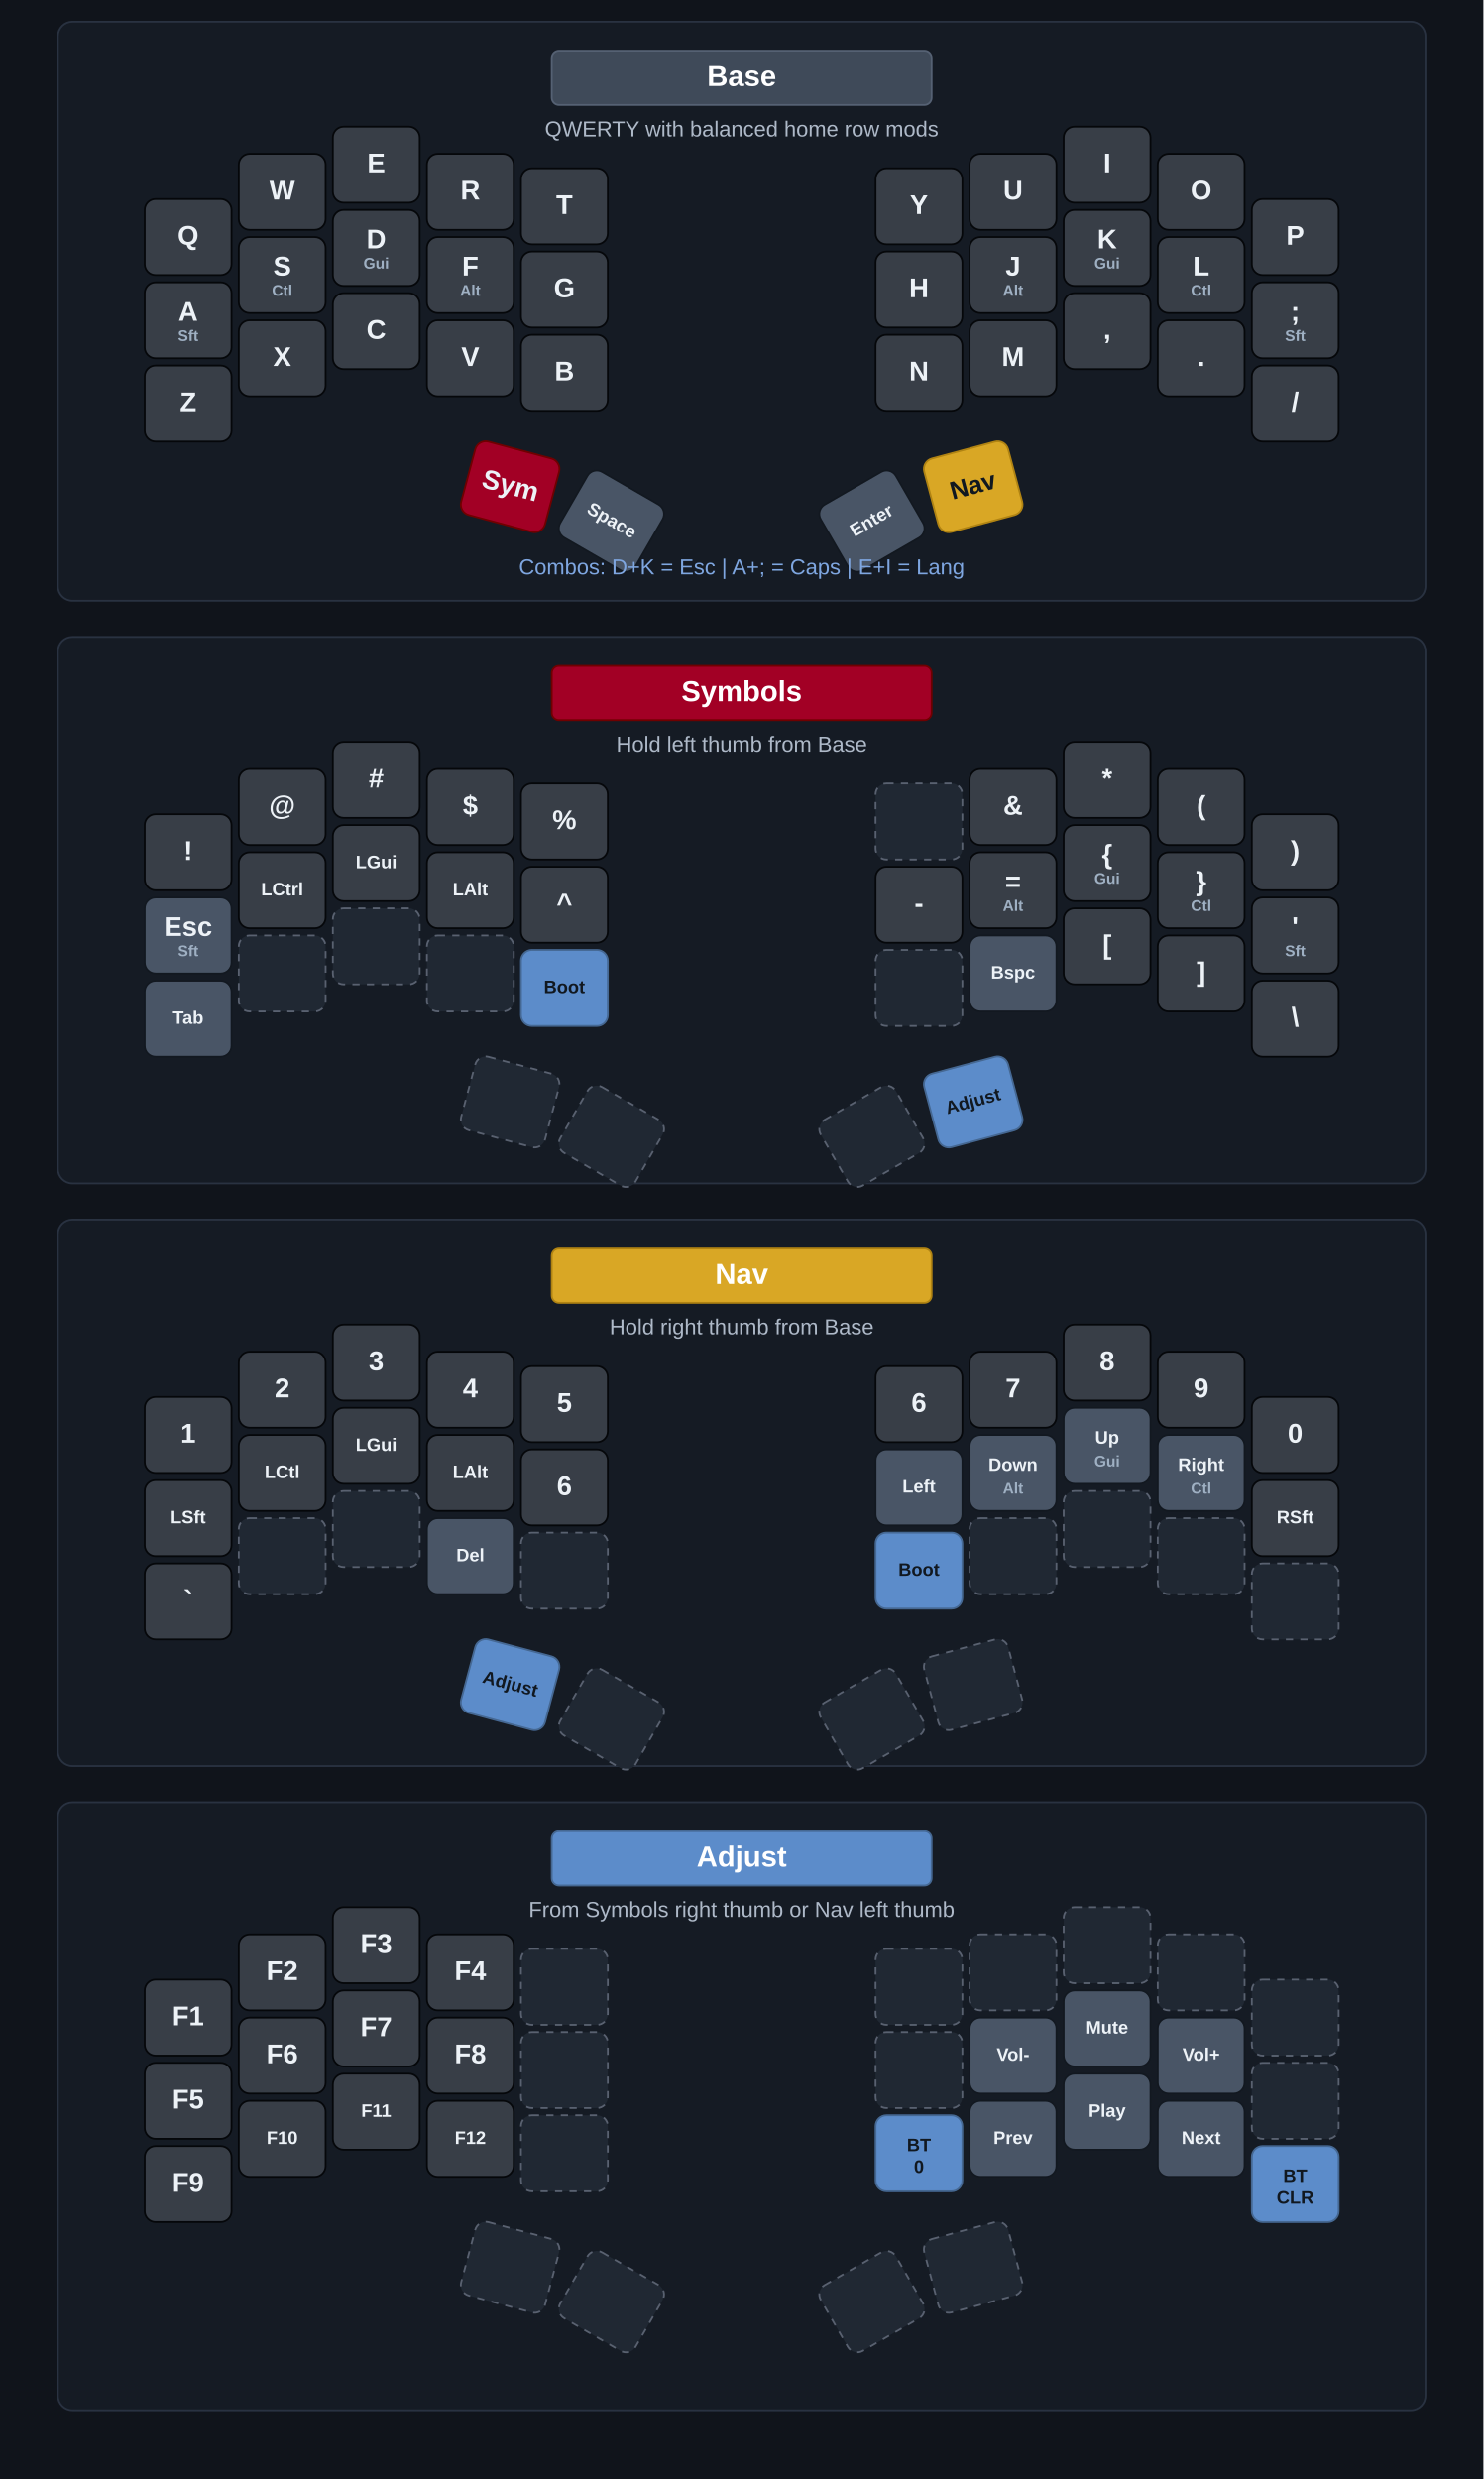
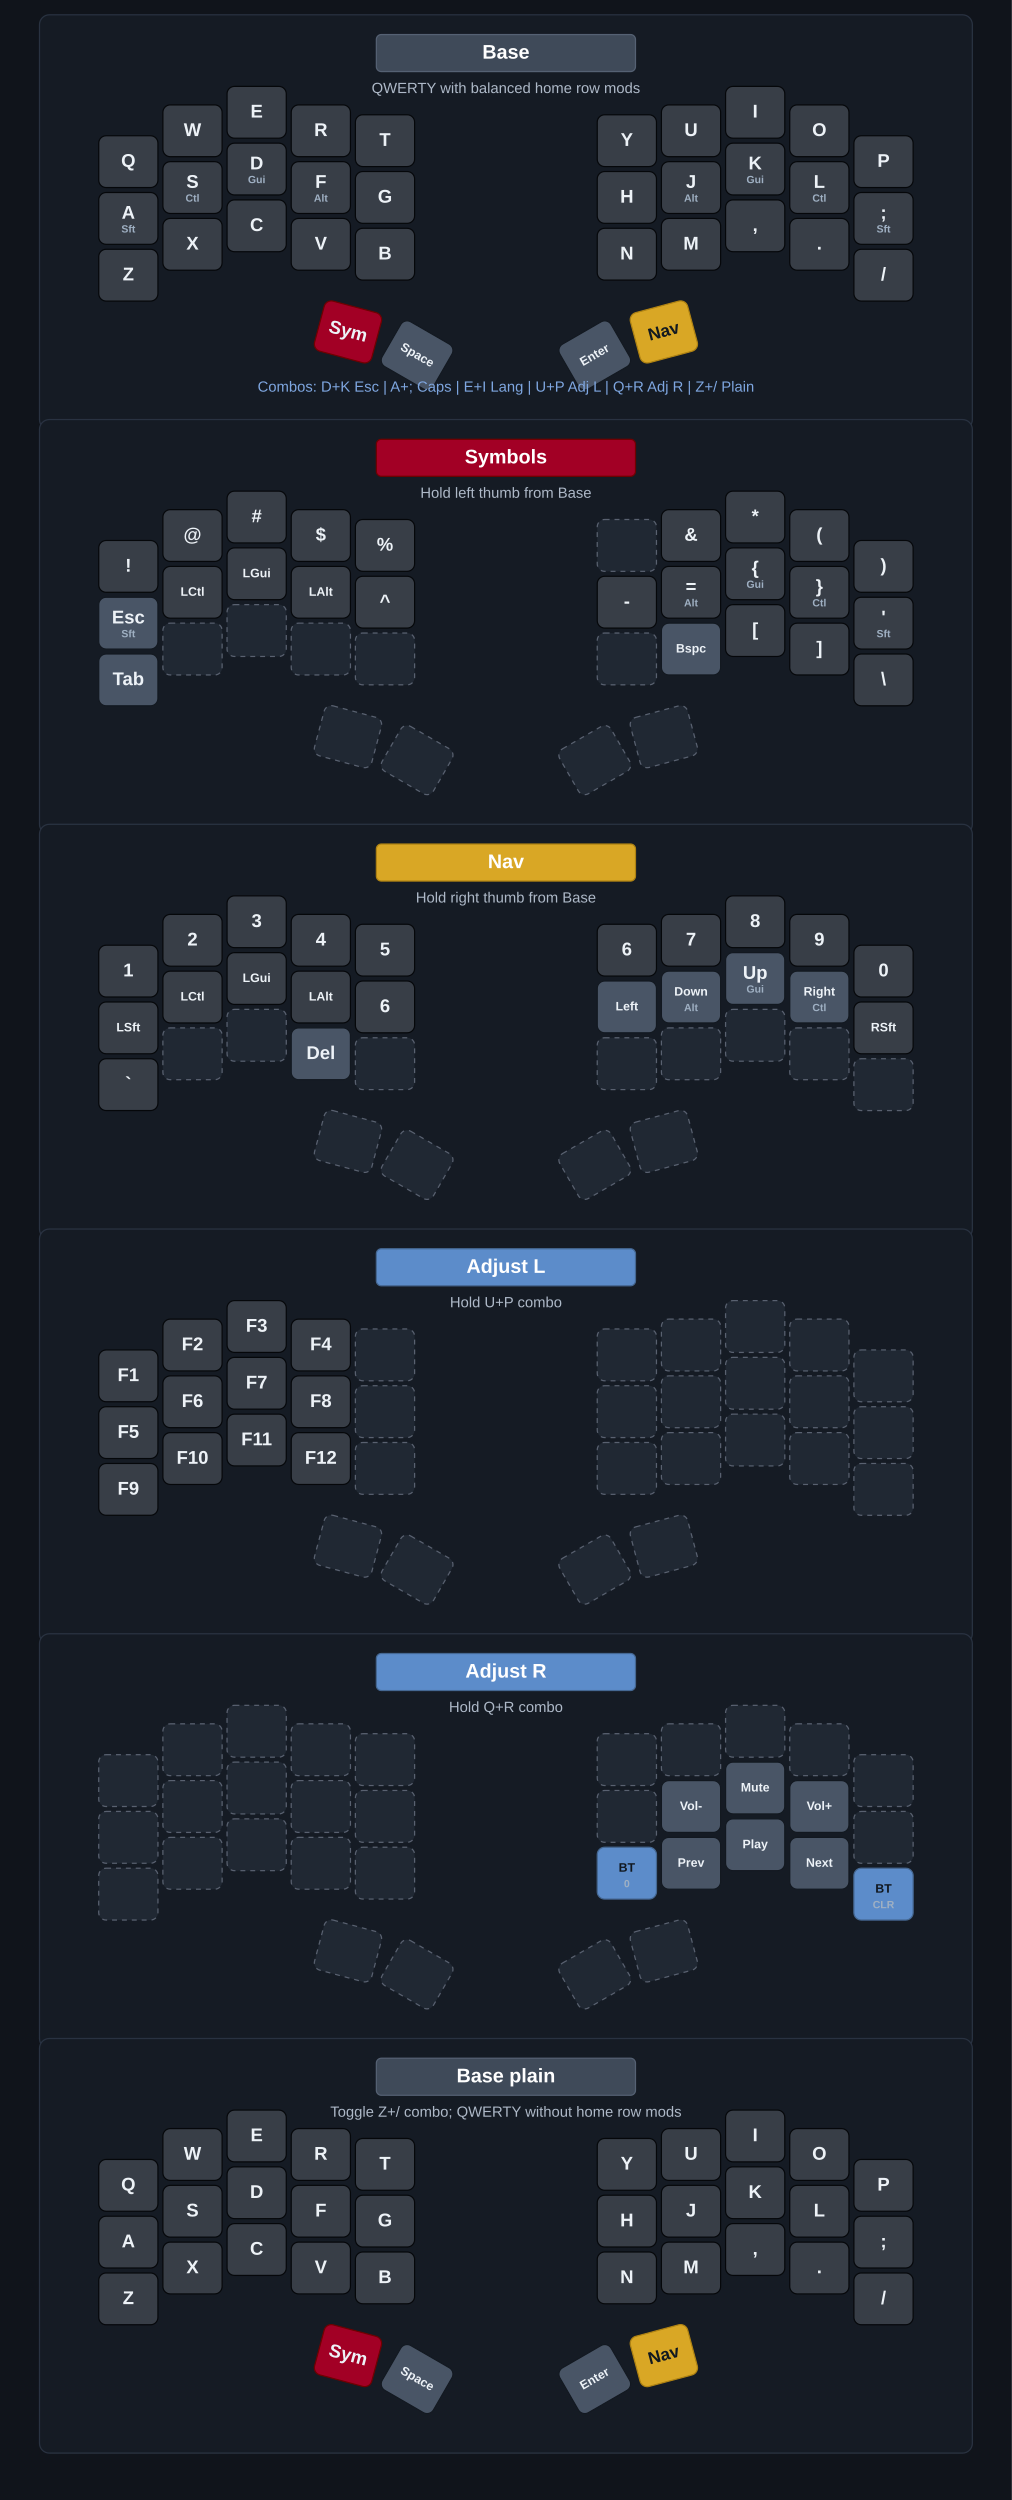
- <svg xmlns="http://www.w3.org/2000/svg" width="820" height="1370" viewBox="0 0 820 1370" role="img" aria-labelledby="title desc">
+ <svg xmlns="http://www.w3.org/2000/svg" width="820" height="2026" viewBox="0 0 820 2026" role="img" aria-labelledby="title desc">
  <defs>
    <g id="key-normal">
      <rect class="key-normal" width="48" height="42" rx="6" ry="6" />
    </g>
    <g id="key-layer-red">
      <rect class="key-layer-red" width="48" height="42" rx="6" ry="6" />
    </g>
    <g id="key-layer-gold">
      <rect class="key-layer-gold" width="48" height="42" rx="6" ry="6" />
    </g>
    <g id="key-layer-blue">
      <rect class="key-layer-blue" width="48" height="42" rx="6" ry="6" />
    </g>
    <g id="key-special">
      <rect class="key-special" width="48" height="42" rx="6" ry="6" />
    </g>
    <g id="key-empty">
      <rect class="key-empty" width="48" height="42" rx="6" ry="6" />
    </g>
    <style>
      .sheet { fill: #10141b; }
      .layer-panel { fill: #151b24; stroke: #293241; stroke-width: 1; }
      .bar-base { fill: #3f4a59; stroke: #556173; }
      .bar-sym { fill: #a20025; stroke: #6f0000; }
      .bar-nav { fill: #d9a725; stroke: #b08312; }
      .bar-adj { fill: #5c8cca; stroke: #456893; }
      .key-normal { fill: #383e47; stroke: #05070a; stroke-width: 1; }
      .key-layer-red { fill: #a20025; stroke: #6f0000; stroke-width: 1; }
      .key-layer-gold { fill: #d9a725; stroke: #b08312; stroke-width: 1; }
      .key-layer-blue { fill: #5c8cca; stroke: #456893; stroke-width: 1; }
      .key-special { fill: #495566; stroke: #121820; stroke-width: 1; }
      .key-empty { fill: #202833; stroke: #596170; stroke-width: 1; stroke-dasharray: 4 4; }
      .title-text { fill: #ffffff; font: 700 16px Verdana, Arial, sans-serif; text-anchor: middle; dominant-baseline: middle; }
      .note-text { fill: #aeb9c8; font: 12px Verdana, Arial, sans-serif; text-anchor: middle; dominant-baseline: middle; }
      .key-text { fill: #edf2f7; font: 700 15px Verdana, Arial, sans-serif; text-anchor: middle; dominant-baseline: middle; }
      .key-text-dark { fill: #111820; font: 700 14px Verdana, Arial, sans-serif; text-anchor: middle; dominant-baseline: middle; }
      .key-text-small { fill: #edf2f7; font: 700 10px Verdana, Arial, sans-serif; text-anchor: middle; dominant-baseline: middle; }
      .key-text-dark-small { fill: #111820; font: 700 10px Verdana, Arial, sans-serif; text-anchor: middle; dominant-baseline: middle; }
      .key-sub { fill: #9fb0c3; font: 700 8.5px Verdana, Arial, sans-serif; text-anchor: middle; dominant-baseline: middle; }
      .combo-text { fill: #7ea6e0; font: 12px Verdana, Arial, sans-serif; text-anchor: middle; dominant-baseline: middle; }
    </style>
  </defs>
-   <rect class="sheet" width="820" height="1370" />
+   <rect class="sheet" width="820" height="2026" />
  <g id="base-layer" transform="translate(0 0)">
-     <rect class="layer-panel" x="32" y="12" width="756" height="320" rx="8" ry="8" />
+     <rect class="layer-panel" x="32" y="12" width="756" height="336" rx="8" ry="8" />
    <rect class="bar-base" x="305" y="28" width="210" height="30" rx="4" ry="4" />
    <text class="title-text" x="410" y="43">Base</text>
    <text class="note-text" x="410" y="72">QWERTY with balanced home row mods</text>
    <g transform="translate(80 110)">
      <use href="#key-normal" />
      <text class="key-text" x="24" y="21">Q</text>
    </g>
    <g transform="translate(132 85)">
      <use href="#key-normal" />
      <text class="key-text" x="24" y="21">W</text>
    </g>
    <g transform="translate(184 70)">
      <use href="#key-normal" />
      <text class="key-text" x="24" y="21">E</text>
    </g>
    <g transform="translate(236 85)">
      <use href="#key-normal" />
      <text class="key-text" x="24" y="21">R</text>
    </g>
    <g transform="translate(288 93)">
      <use href="#key-normal" />
      <text class="key-text" x="24" y="21">T</text>
    </g>
    <g transform="translate(484 93)">
      <use href="#key-normal" />
      <text class="key-text" x="24" y="21">Y</text>
    </g>
    <g transform="translate(536 85)">
      <use href="#key-normal" />
      <text class="key-text" x="24" y="21">U</text>
    </g>
    <g transform="translate(588 70)">
      <use href="#key-normal" />
      <text class="key-text" x="24" y="21">I</text>
    </g>
    <g transform="translate(640 85)">
      <use href="#key-normal" />
      <text class="key-text" x="24" y="21">O</text>
    </g>
    <g transform="translate(692 110)">
      <use href="#key-normal" />
      <text class="key-text" x="24" y="21">P</text>
    </g>
    <g transform="translate(80 156)">
      <use href="#key-normal" />
      <text class="key-text" x="24" y="17">A</text>
      <text class="key-sub" x="24" y="30">Sft</text>
    </g>
    <g transform="translate(132 131)">
      <use href="#key-normal" />
      <text class="key-text" x="24" y="17">S</text>
      <text class="key-sub" x="24" y="30">Ctl</text>
    </g>
    <g transform="translate(184 116)">
      <use href="#key-normal" />
      <text class="key-text" x="24" y="17">D</text>
      <text class="key-sub" x="24" y="30">Gui</text>
    </g>
    <g transform="translate(236 131)">
      <use href="#key-normal" />
      <text class="key-text" x="24" y="17">F</text>
      <text class="key-sub" x="24" y="30">Alt</text>
    </g>
    <g transform="translate(288 139)">
      <use href="#key-normal" />
      <text class="key-text" x="24" y="21">G</text>
    </g>
    <g transform="translate(484 139)">
      <use href="#key-normal" />
      <text class="key-text" x="24" y="21">H</text>
    </g>
    <g transform="translate(536 131)">
      <use href="#key-normal" />
      <text class="key-text" x="24" y="17">J</text>
      <text class="key-sub" x="24" y="30">Alt</text>
    </g>
    <g transform="translate(588 116)">
      <use href="#key-normal" />
      <text class="key-text" x="24" y="17">K</text>
      <text class="key-sub" x="24" y="30">Gui</text>
    </g>
    <g transform="translate(640 131)">
      <use href="#key-normal" />
      <text class="key-text" x="24" y="17">L</text>
      <text class="key-sub" x="24" y="30">Ctl</text>
    </g>
    <g transform="translate(692 156)">
      <use href="#key-normal" />
      <text class="key-text" x="24" y="17">;</text>
      <text class="key-sub" x="24" y="30">Sft</text>
    </g>
    <g transform="translate(80 202)">
      <use href="#key-normal" />
      <text class="key-text" x="24" y="21">Z</text>
    </g>
    <g transform="translate(132 177)">
      <use href="#key-normal" />
      <text class="key-text" x="24" y="21">X</text>
    </g>
    <g transform="translate(184 162)">
      <use href="#key-normal" />
      <text class="key-text" x="24" y="21">C</text>
    </g>
    <g transform="translate(236 177)">
      <use href="#key-normal" />
      <text class="key-text" x="24" y="21">V</text>
    </g>
    <g transform="translate(288 185)">
      <use href="#key-normal" />
      <text class="key-text" x="24" y="21">B</text>
    </g>
    <g transform="translate(484 185)">
      <use href="#key-normal" />
      <text class="key-text" x="24" y="21">N</text>
    </g>
    <g transform="translate(536 177)">
      <use href="#key-normal" />
      <text class="key-text" x="24" y="21">M</text>
    </g>
    <g transform="translate(588 162)">
      <use href="#key-normal" />
      <text class="key-text" x="24" y="21">,</text>
    </g>
    <g transform="translate(640 177)">
      <use href="#key-normal" />
      <text class="key-text" x="24" y="21">.</text>
    </g>
    <g transform="translate(692 202)">
      <use href="#key-normal" />
      <text class="key-text" x="24" y="21">/</text>
    </g>
    <g transform="translate(258 248) rotate(15 24 21)">
      <use href="#key-layer-red" />
      <text class="key-text" x="24" y="21">Sym</text>
    </g>
    <g transform="translate(314 267) rotate(30 24 21)">
      <use href="#key-special" />
      <text class="key-text-small" x="24" y="21">Space</text>
    </g>
    <g transform="translate(458 267) rotate(-30 24 21)">
      <use href="#key-special" />
      <text class="key-text-small" x="24" y="21">Enter</text>
    </g>
    <g transform="translate(514 248) rotate(-15 24 21)">
      <use href="#key-layer-gold" />
      <text class="key-text-dark" x="24" y="21">Nav</text>
    </g>
-     <text class="combo-text" x="410" y="314">Combos: D+K = Esc | A+; = Caps | E+I = Lang</text>
+     <text class="combo-text" x="410" y="314">Combos: D+K Esc | A+; Caps | E+I Lang | U+P Adj L | Q+R Adj R | Z+/ Plain</text>
  </g>
-   <g id="symbols-layer" transform="translate(0 340)">
-     <rect class="layer-panel" x="32" y="12" width="756" height="302" rx="8" ry="8" />
+   <g id="symbols-layer" transform="translate(0 328)">
+     <rect class="layer-panel" x="32" y="12" width="756" height="336" rx="8" ry="8" />
    <rect class="bar-sym" x="305" y="28" width="210" height="30" rx="4" ry="4" />
    <text class="title-text" x="410" y="43">Symbols</text>
    <text class="note-text" x="410" y="72">Hold left thumb from Base</text>
    <g transform="translate(80 110)">
      <use href="#key-normal" />
      <text class="key-text" x="24" y="21">!</text>
    </g>
    <g transform="translate(132 85)">
      <use href="#key-normal" />
      <text class="key-text" x="24" y="21">@</text>
    </g>
    <g transform="translate(184 70)">
      <use href="#key-normal" />
      <text class="key-text" x="24" y="21">#</text>
    </g>
    <g transform="translate(236 85)">
      <use href="#key-normal" />
      <text class="key-text" x="24" y="21">$</text>
    </g>
    <g transform="translate(288 93)">
      <use href="#key-normal" />
      <text class="key-text" x="24" y="21">%</text>
    </g>
    <g transform="translate(484 93)">
      <use href="#key-empty" />
    </g>
    <g transform="translate(536 85)">
      <use href="#key-normal" />
      <text class="key-text" x="24" y="21">&amp;</text>
    </g>
    <g transform="translate(588 70)">
      <use href="#key-normal" />
      <text class="key-text" x="24" y="21">*</text>
    </g>
    <g transform="translate(640 85)">
      <use href="#key-normal" />
      <text class="key-text" x="24" y="21">(</text>
    </g>
    <g transform="translate(692 110)">
      <use href="#key-normal" />
      <text class="key-text" x="24" y="21">)</text>
    </g>
    <g transform="translate(80 156)">
      <use href="#key-special" />
      <text class="key-text" x="24" y="17">Esc</text>
      <text class="key-sub" x="24" y="30">Sft</text>
    </g>
    <g transform="translate(132 131)">
      <use href="#key-normal" />
-       <text class="key-text-small" x="24" y="21">LCtrl</text>
+       <text class="key-text-small" x="24" y="21">LCtl</text>
    </g>
    <g transform="translate(184 116)">
      <use href="#key-normal" />
      <text class="key-text-small" x="24" y="21">LGui</text>
    </g>
    <g transform="translate(236 131)">
      <use href="#key-normal" />
      <text class="key-text-small" x="24" y="21">LAlt</text>
    </g>
    <g transform="translate(288 139)">
      <use href="#key-normal" />
      <text class="key-text" x="24" y="21">^</text>
    </g>
    <g transform="translate(484 139)">
      <use href="#key-normal" />
      <text class="key-text" x="24" y="21">-</text>
    </g>
    <g transform="translate(536 131)">
      <use href="#key-normal" />
      <text class="key-text" x="24" y="17">=</text>
      <text class="key-sub" x="24" y="30">Alt</text>
    </g>
    <g transform="translate(588 116)">
      <use href="#key-normal" />
      <text class="key-text" x="24" y="17">{</text>
      <text class="key-sub" x="24" y="30">Gui</text>
    </g>
    <g transform="translate(640 131)">
      <use href="#key-normal" />
      <text class="key-text" x="24" y="17">}</text>
      <text class="key-sub" x="24" y="30">Ctl</text>
    </g>
    <g transform="translate(692 156)">
      <use href="#key-normal" />
      <text class="key-text" x="24" y="17">'</text>
      <text class="key-sub" x="24" y="30">Sft</text>
    </g>
    <g transform="translate(80 202)">
      <use href="#key-special" />
-       <text class="key-text-small" x="24" y="21">Tab</text>
+       <text class="key-text" x="24" y="21">Tab</text>
    </g>
    <g transform="translate(132 177)">
      <use href="#key-empty" />
    </g>
    <g transform="translate(184 162)">
      <use href="#key-empty" />
    </g>
    <g transform="translate(236 177)">
      <use href="#key-empty" />
    </g>
    <g transform="translate(288 185)">
-       <use href="#key-layer-blue" />
-       <text class="key-text-dark-small" x="24" y="21">Boot</text>
+       <use href="#key-empty" />
    </g>
    <g transform="translate(484 185)">
      <use href="#key-empty" />
    </g>
    <g transform="translate(536 177)">
      <use href="#key-special" />
      <text class="key-text-small" x="24" y="21">Bspc</text>
    </g>
    <g transform="translate(588 162)">
      <use href="#key-normal" />
      <text class="key-text" x="24" y="21">[</text>
    </g>
    <g transform="translate(640 177)">
      <use href="#key-normal" />
      <text class="key-text" x="24" y="21">]</text>
    </g>
    <g transform="translate(692 202)">
      <use href="#key-normal" />
      <text class="key-text" x="24" y="21">\</text>
    </g>
    <g transform="translate(258 248) rotate(15 24 21)">
      <use href="#key-empty" />
    </g>
    <g transform="translate(314 267) rotate(30 24 21)">
      <use href="#key-empty" />
    </g>
    <g transform="translate(458 267) rotate(-30 24 21)">
      <use href="#key-empty" />
    </g>
    <g transform="translate(514 248) rotate(-15 24 21)">
-       <use href="#key-layer-blue" />
-       <text class="key-text-dark-small" x="24" y="21">Adjust</text>
+       <use href="#key-empty" />
    </g>
  </g>
-   <g id="nav-layer" transform="translate(0 662)">
-     <rect class="layer-panel" x="32" y="12" width="756" height="302" rx="8" ry="8" />
+   <g id="nav-layer" transform="translate(0 656)">
+     <rect class="layer-panel" x="32" y="12" width="756" height="336" rx="8" ry="8" />
    <rect class="bar-nav" x="305" y="28" width="210" height="30" rx="4" ry="4" />
    <text class="title-text" x="410" y="43">Nav</text>
    <text class="note-text" x="410" y="72">Hold right thumb from Base</text>
    <g transform="translate(80 110)">
      <use href="#key-normal" />
      <text class="key-text" x="24" y="21">1</text>
    </g>
    <g transform="translate(132 85)">
      <use href="#key-normal" />
      <text class="key-text" x="24" y="21">2</text>
    </g>
    <g transform="translate(184 70)">
      <use href="#key-normal" />
      <text class="key-text" x="24" y="21">3</text>
    </g>
    <g transform="translate(236 85)">
      <use href="#key-normal" />
      <text class="key-text" x="24" y="21">4</text>
    </g>
    <g transform="translate(288 93)">
      <use href="#key-normal" />
      <text class="key-text" x="24" y="21">5</text>
    </g>
    <g transform="translate(484 93)">
      <use href="#key-normal" />
      <text class="key-text" x="24" y="21">6</text>
    </g>
    <g transform="translate(536 85)">
      <use href="#key-normal" />
      <text class="key-text" x="24" y="21">7</text>
    </g>
    <g transform="translate(588 70)">
      <use href="#key-normal" />
      <text class="key-text" x="24" y="21">8</text>
    </g>
    <g transform="translate(640 85)">
      <use href="#key-normal" />
      <text class="key-text" x="24" y="21">9</text>
    </g>
    <g transform="translate(692 110)">
      <use href="#key-normal" />
      <text class="key-text" x="24" y="21">0</text>
    </g>
    <g transform="translate(80 156)">
      <use href="#key-normal" />
      <text class="key-text-small" x="24" y="21">LSft</text>
    </g>
    <g transform="translate(132 131)">
      <use href="#key-normal" />
      <text class="key-text-small" x="24" y="21">LCtl</text>
    </g>
    <g transform="translate(184 116)">
      <use href="#key-normal" />
      <text class="key-text-small" x="24" y="21">LGui</text>
    </g>
    <g transform="translate(236 131)">
      <use href="#key-normal" />
      <text class="key-text-small" x="24" y="21">LAlt</text>
    </g>
    <g transform="translate(288 139)">
      <use href="#key-normal" />
      <text class="key-text" x="24" y="21">6</text>
    </g>
    <g transform="translate(484 139)">
      <use href="#key-special" />
      <text class="key-text-small" x="24" y="21">Left</text>
    </g>
    <g transform="translate(536 131)">
      <use href="#key-special" />
      <text class="key-text-small" x="24" y="17">Down</text>
      <text class="key-sub" x="24" y="30">Alt</text>
    </g>
    <g transform="translate(588 116)">
      <use href="#key-special" />
-       <text class="key-text-small" x="24" y="17">Up</text>
+       <text class="key-text" x="24" y="17">Up</text>
      <text class="key-sub" x="24" y="30">Gui</text>
    </g>
    <g transform="translate(640 131)">
      <use href="#key-special" />
      <text class="key-text-small" x="24" y="17">Right</text>
      <text class="key-sub" x="24" y="30">Ctl</text>
    </g>
    <g transform="translate(692 156)">
      <use href="#key-normal" />
      <text class="key-text-small" x="24" y="21">RSft</text>
    </g>
    <g transform="translate(80 202)">
      <use href="#key-normal" />
      <text class="key-text" x="24" y="21">`</text>
    </g>
    <g transform="translate(132 177)">
      <use href="#key-empty" />
    </g>
    <g transform="translate(184 162)">
      <use href="#key-empty" />
    </g>
    <g transform="translate(236 177)">
      <use href="#key-special" />
-       <text class="key-text-small" x="24" y="21">Del</text>
+       <text class="key-text" x="24" y="21">Del</text>
    </g>
    <g transform="translate(288 185)">
      <use href="#key-empty" />
    </g>
    <g transform="translate(484 185)">
-       <use href="#key-layer-blue" />
-       <text class="key-text-dark-small" x="24" y="21">Boot</text>
+       <use href="#key-empty" />
    </g>
    <g transform="translate(536 177)">
      <use href="#key-empty" />
    </g>
    <g transform="translate(588 162)">
      <use href="#key-empty" />
    </g>
    <g transform="translate(640 177)">
      <use href="#key-empty" />
    </g>
    <g transform="translate(692 202)">
      <use href="#key-empty" />
    </g>
    <g transform="translate(258 248) rotate(15 24 21)">
-       <use href="#key-layer-blue" />
-       <text class="key-text-dark-small" x="24" y="21">Adjust</text>
+       <use href="#key-empty" />
    </g>
    <g transform="translate(314 267) rotate(30 24 21)">
      <use href="#key-empty" />
    </g>
    <g transform="translate(458 267) rotate(-30 24 21)">
      <use href="#key-empty" />
    </g>
    <g transform="translate(514 248) rotate(-15 24 21)">
      <use href="#key-empty" />
    </g>
  </g>
-   <g id="adjust-layer" transform="translate(0 984)">
+   <g id="adjust-left-layer" transform="translate(0 984)">
    <rect class="layer-panel" x="32" y="12" width="756" height="336" rx="8" ry="8" />
    <rect class="bar-adj" x="305" y="28" width="210" height="30" rx="4" ry="4" />
-     <text class="title-text" x="410" y="43">Adjust</text>
-     <text class="note-text" x="410" y="72">From Symbols right thumb or Nav left thumb</text>
+     <text class="title-text" x="410" y="43">Adjust L</text>
+     <text class="note-text" x="410" y="72">Hold U+P combo</text>
    <g transform="translate(80 110)">
      <use href="#key-normal" />
      <text class="key-text" x="24" y="21">F1</text>
    </g>
    <g transform="translate(132 85)">
      <use href="#key-normal" />
      <text class="key-text" x="24" y="21">F2</text>
    </g>
    <g transform="translate(184 70)">
      <use href="#key-normal" />
      <text class="key-text" x="24" y="21">F3</text>
    </g>
    <g transform="translate(236 85)">
      <use href="#key-normal" />
      <text class="key-text" x="24" y="21">F4</text>
    </g>
    <g transform="translate(288 93)">
      <use href="#key-empty" />
    </g>
    <g transform="translate(484 93)">
      <use href="#key-empty" />
    </g>
    <g transform="translate(536 85)">
      <use href="#key-empty" />
    </g>
    <g transform="translate(588 70)">
      <use href="#key-empty" />
    </g>
    <g transform="translate(640 85)">
      <use href="#key-empty" />
    </g>
    <g transform="translate(692 110)">
      <use href="#key-empty" />
    </g>
    <g transform="translate(80 156)">
      <use href="#key-normal" />
      <text class="key-text" x="24" y="21">F5</text>
    </g>
    <g transform="translate(132 131)">
      <use href="#key-normal" />
      <text class="key-text" x="24" y="21">F6</text>
    </g>
    <g transform="translate(184 116)">
      <use href="#key-normal" />
      <text class="key-text" x="24" y="21">F7</text>
    </g>
    <g transform="translate(236 131)">
      <use href="#key-normal" />
      <text class="key-text" x="24" y="21">F8</text>
    </g>
    <g transform="translate(288 139)">
      <use href="#key-empty" />
    </g>
    <g transform="translate(484 139)">
      <use href="#key-empty" />
    </g>
    <g transform="translate(536 131)">
+       <use href="#key-empty" />
+     </g>
+     <g transform="translate(588 116)">
+       <use href="#key-empty" />
+     </g>
+     <g transform="translate(640 131)">
+       <use href="#key-empty" />
+     </g>
+     <g transform="translate(692 156)">
+       <use href="#key-empty" />
+     </g>
+     <g transform="translate(80 202)">
+       <use href="#key-normal" />
+       <text class="key-text" x="24" y="21">F9</text>
+     </g>
+     <g transform="translate(132 177)">
+       <use href="#key-normal" />
+       <text class="key-text" x="24" y="21">F10</text>
+     </g>
+     <g transform="translate(184 162)">
+       <use href="#key-normal" />
+       <text class="key-text" x="24" y="21">F11</text>
+     </g>
+     <g transform="translate(236 177)">
+       <use href="#key-normal" />
+       <text class="key-text" x="24" y="21">F12</text>
+     </g>
+     <g transform="translate(288 185)">
+       <use href="#key-empty" />
+     </g>
+     <g transform="translate(484 185)">
+       <use href="#key-empty" />
+     </g>
+     <g transform="translate(536 177)">
+       <use href="#key-empty" />
+     </g>
+     <g transform="translate(588 162)">
+       <use href="#key-empty" />
+     </g>
+     <g transform="translate(640 177)">
+       <use href="#key-empty" />
+     </g>
+     <g transform="translate(692 202)">
+       <use href="#key-empty" />
+     </g>
+     <g transform="translate(258 248) rotate(15 24 21)">
+       <use href="#key-empty" />
+     </g>
+     <g transform="translate(314 267) rotate(30 24 21)">
+       <use href="#key-empty" />
+     </g>
+     <g transform="translate(458 267) rotate(-30 24 21)">
+       <use href="#key-empty" />
+     </g>
+     <g transform="translate(514 248) rotate(-15 24 21)">
+       <use href="#key-empty" />
+     </g>
+   </g>
+   <g id="adjust-right-layer" transform="translate(0 1312)">
+     <rect class="layer-panel" x="32" y="12" width="756" height="336" rx="8" ry="8" />
+     <rect class="bar-adj" x="305" y="28" width="210" height="30" rx="4" ry="4" />
+     <text class="title-text" x="410" y="43">Adjust R</text>
+     <text class="note-text" x="410" y="72">Hold Q+R combo</text>
+     <g transform="translate(80 110)">
+       <use href="#key-empty" />
+     </g>
+     <g transform="translate(132 85)">
+       <use href="#key-empty" />
+     </g>
+     <g transform="translate(184 70)">
+       <use href="#key-empty" />
+     </g>
+     <g transform="translate(236 85)">
+       <use href="#key-empty" />
+     </g>
+     <g transform="translate(288 93)">
+       <use href="#key-empty" />
+     </g>
+     <g transform="translate(484 93)">
+       <use href="#key-empty" />
+     </g>
+     <g transform="translate(536 85)">
+       <use href="#key-empty" />
+     </g>
+     <g transform="translate(588 70)">
+       <use href="#key-empty" />
+     </g>
+     <g transform="translate(640 85)">
+       <use href="#key-empty" />
+     </g>
+     <g transform="translate(692 110)">
+       <use href="#key-empty" />
+     </g>
+     <g transform="translate(80 156)">
+       <use href="#key-empty" />
+     </g>
+     <g transform="translate(132 131)">
+       <use href="#key-empty" />
+     </g>
+     <g transform="translate(184 116)">
+       <use href="#key-empty" />
+     </g>
+     <g transform="translate(236 131)">
+       <use href="#key-empty" />
+     </g>
+     <g transform="translate(288 139)">
+       <use href="#key-empty" />
+     </g>
+     <g transform="translate(484 139)">
+       <use href="#key-empty" />
+     </g>
+     <g transform="translate(536 131)">
      <use href="#key-special" />
      <text class="key-text-small" x="24" y="21">Vol-</text>
    </g>
    <g transform="translate(588 116)">
      <use href="#key-special" />
      <text class="key-text-small" x="24" y="21">Mute</text>
    </g>
    <g transform="translate(640 131)">
      <use href="#key-special" />
      <text class="key-text-small" x="24" y="21">Vol+</text>
    </g>
    <g transform="translate(692 156)">
      <use href="#key-empty" />
    </g>
    <g transform="translate(80 202)">
-       <use href="#key-normal" />
-       <text class="key-text" x="24" y="21">F9</text>
+       <use href="#key-empty" />
    </g>
    <g transform="translate(132 177)">
-       <use href="#key-normal" />
-       <text class="key-text-small" x="24" y="21">F10</text>
+       <use href="#key-empty" />
    </g>
    <g transform="translate(184 162)">
-       <use href="#key-normal" />
-       <text class="key-text-small" x="24" y="21">F11</text>
+       <use href="#key-empty" />
    </g>
    <g transform="translate(236 177)">
-       <use href="#key-normal" />
-       <text class="key-text-small" x="24" y="21">F12</text>
+       <use href="#key-empty" />
    </g>
    <g transform="translate(288 185)">
      <use href="#key-empty" />
    </g>
    <g transform="translate(484 185)">
      <use href="#key-layer-blue" />
      <text class="key-text-dark-small" x="24" y="17">BT</text>
-       <text class="key-text-dark-small" x="24" y="29">0</text>
+       <text class="key-sub" x="24" y="30">0</text>
    </g>
    <g transform="translate(536 177)">
      <use href="#key-special" />
      <text class="key-text-small" x="24" y="21">Prev</text>
    </g>
    <g transform="translate(588 162)">
      <use href="#key-special" />
      <text class="key-text-small" x="24" y="21">Play</text>
    </g>
    <g transform="translate(640 177)">
      <use href="#key-special" />
      <text class="key-text-small" x="24" y="21">Next</text>
    </g>
    <g transform="translate(692 202)">
      <use href="#key-layer-blue" />
      <text class="key-text-dark-small" x="24" y="17">BT</text>
-       <text class="key-text-dark-small" x="24" y="29">CLR</text>
+       <text class="key-sub" x="24" y="30">CLR</text>
    </g>
    <g transform="translate(258 248) rotate(15 24 21)">
      <use href="#key-empty" />
    </g>
    <g transform="translate(314 267) rotate(30 24 21)">
      <use href="#key-empty" />
    </g>
    <g transform="translate(458 267) rotate(-30 24 21)">
      <use href="#key-empty" />
    </g>
    <g transform="translate(514 248) rotate(-15 24 21)">
      <use href="#key-empty" />
+     </g>
+   </g>
+   <g id="plain-base-layer" transform="translate(0 1640)">
+     <rect class="layer-panel" x="32" y="12" width="756" height="336" rx="8" ry="8" />
+     <rect class="bar-base" x="305" y="28" width="210" height="30" rx="4" ry="4" />
+     <text class="title-text" x="410" y="43">Base plain</text>
+     <text class="note-text" x="410" y="72">Toggle Z+/ combo; QWERTY without home row mods</text>
+     <g transform="translate(80 110)">
+       <use href="#key-normal" />
+       <text class="key-text" x="24" y="21">Q</text>
+     </g>
+     <g transform="translate(132 85)">
+       <use href="#key-normal" />
+       <text class="key-text" x="24" y="21">W</text>
+     </g>
+     <g transform="translate(184 70)">
+       <use href="#key-normal" />
+       <text class="key-text" x="24" y="21">E</text>
+     </g>
+     <g transform="translate(236 85)">
+       <use href="#key-normal" />
+       <text class="key-text" x="24" y="21">R</text>
+     </g>
+     <g transform="translate(288 93)">
+       <use href="#key-normal" />
+       <text class="key-text" x="24" y="21">T</text>
+     </g>
+     <g transform="translate(484 93)">
+       <use href="#key-normal" />
+       <text class="key-text" x="24" y="21">Y</text>
+     </g>
+     <g transform="translate(536 85)">
+       <use href="#key-normal" />
+       <text class="key-text" x="24" y="21">U</text>
+     </g>
+     <g transform="translate(588 70)">
+       <use href="#key-normal" />
+       <text class="key-text" x="24" y="21">I</text>
+     </g>
+     <g transform="translate(640 85)">
+       <use href="#key-normal" />
+       <text class="key-text" x="24" y="21">O</text>
+     </g>
+     <g transform="translate(692 110)">
+       <use href="#key-normal" />
+       <text class="key-text" x="24" y="21">P</text>
+     </g>
+     <g transform="translate(80 156)">
+       <use href="#key-normal" />
+       <text class="key-text" x="24" y="21">A</text>
+     </g>
+     <g transform="translate(132 131)">
+       <use href="#key-normal" />
+       <text class="key-text" x="24" y="21">S</text>
+     </g>
+     <g transform="translate(184 116)">
+       <use href="#key-normal" />
+       <text class="key-text" x="24" y="21">D</text>
+     </g>
+     <g transform="translate(236 131)">
+       <use href="#key-normal" />
+       <text class="key-text" x="24" y="21">F</text>
+     </g>
+     <g transform="translate(288 139)">
+       <use href="#key-normal" />
+       <text class="key-text" x="24" y="21">G</text>
+     </g>
+     <g transform="translate(484 139)">
+       <use href="#key-normal" />
+       <text class="key-text" x="24" y="21">H</text>
+     </g>
+     <g transform="translate(536 131)">
+       <use href="#key-normal" />
+       <text class="key-text" x="24" y="21">J</text>
+     </g>
+     <g transform="translate(588 116)">
+       <use href="#key-normal" />
+       <text class="key-text" x="24" y="21">K</text>
+     </g>
+     <g transform="translate(640 131)">
+       <use href="#key-normal" />
+       <text class="key-text" x="24" y="21">L</text>
+     </g>
+     <g transform="translate(692 156)">
+       <use href="#key-normal" />
+       <text class="key-text" x="24" y="21">;</text>
+     </g>
+     <g transform="translate(80 202)">
+       <use href="#key-normal" />
+       <text class="key-text" x="24" y="21">Z</text>
+     </g>
+     <g transform="translate(132 177)">
+       <use href="#key-normal" />
+       <text class="key-text" x="24" y="21">X</text>
+     </g>
+     <g transform="translate(184 162)">
+       <use href="#key-normal" />
+       <text class="key-text" x="24" y="21">C</text>
+     </g>
+     <g transform="translate(236 177)">
+       <use href="#key-normal" />
+       <text class="key-text" x="24" y="21">V</text>
+     </g>
+     <g transform="translate(288 185)">
+       <use href="#key-normal" />
+       <text class="key-text" x="24" y="21">B</text>
+     </g>
+     <g transform="translate(484 185)">
+       <use href="#key-normal" />
+       <text class="key-text" x="24" y="21">N</text>
+     </g>
+     <g transform="translate(536 177)">
+       <use href="#key-normal" />
+       <text class="key-text" x="24" y="21">M</text>
+     </g>
+     <g transform="translate(588 162)">
+       <use href="#key-normal" />
+       <text class="key-text" x="24" y="21">,</text>
+     </g>
+     <g transform="translate(640 177)">
+       <use href="#key-normal" />
+       <text class="key-text" x="24" y="21">.</text>
+     </g>
+     <g transform="translate(692 202)">
+       <use href="#key-normal" />
+       <text class="key-text" x="24" y="21">/</text>
+     </g>
+     <g transform="translate(258 248) rotate(15 24 21)">
+       <use href="#key-layer-red" />
+       <text class="key-text" x="24" y="21">Sym</text>
+     </g>
+     <g transform="translate(314 267) rotate(30 24 21)">
+       <use href="#key-special" />
+       <text class="key-text-small" x="24" y="21">Space</text>
+     </g>
+     <g transform="translate(458 267) rotate(-30 24 21)">
+       <use href="#key-special" />
+       <text class="key-text-small" x="24" y="21">Enter</text>
+     </g>
+     <g transform="translate(514 248) rotate(-15 24 21)">
+       <use href="#key-layer-gold" />
+       <text class="key-text-dark" x="24" y="21">Nav</text>
    </g>
  </g>
</svg>
